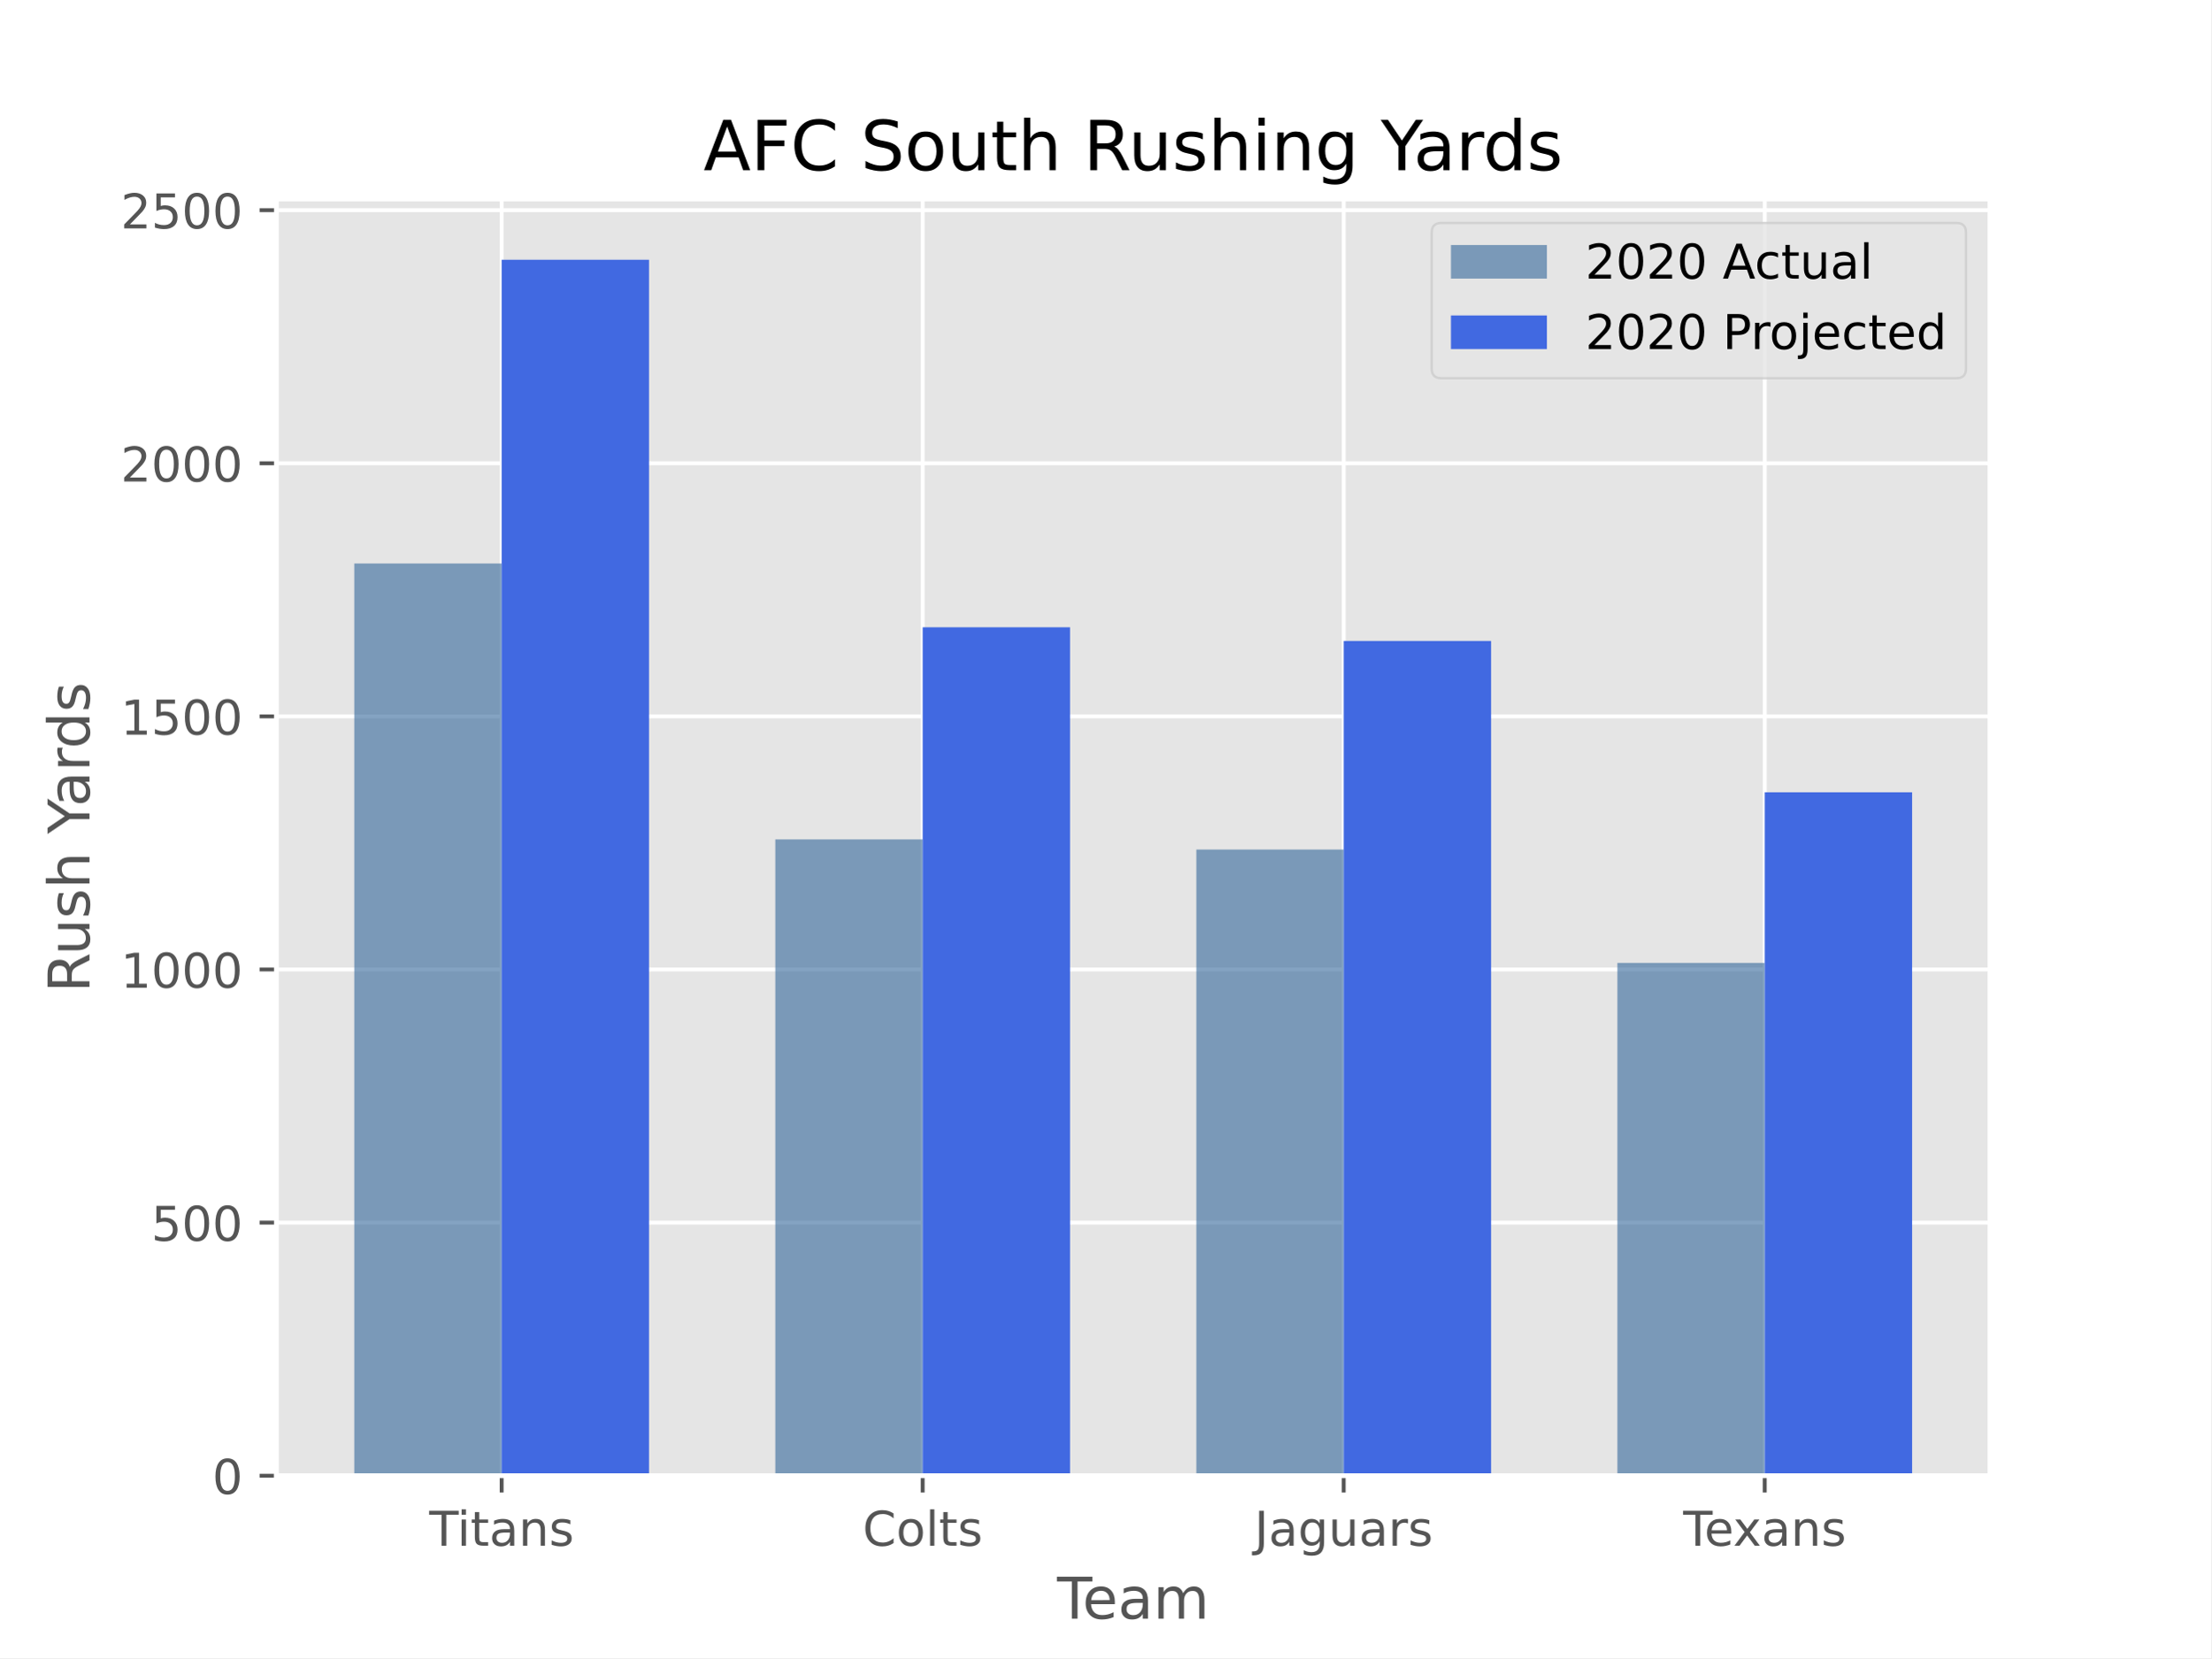
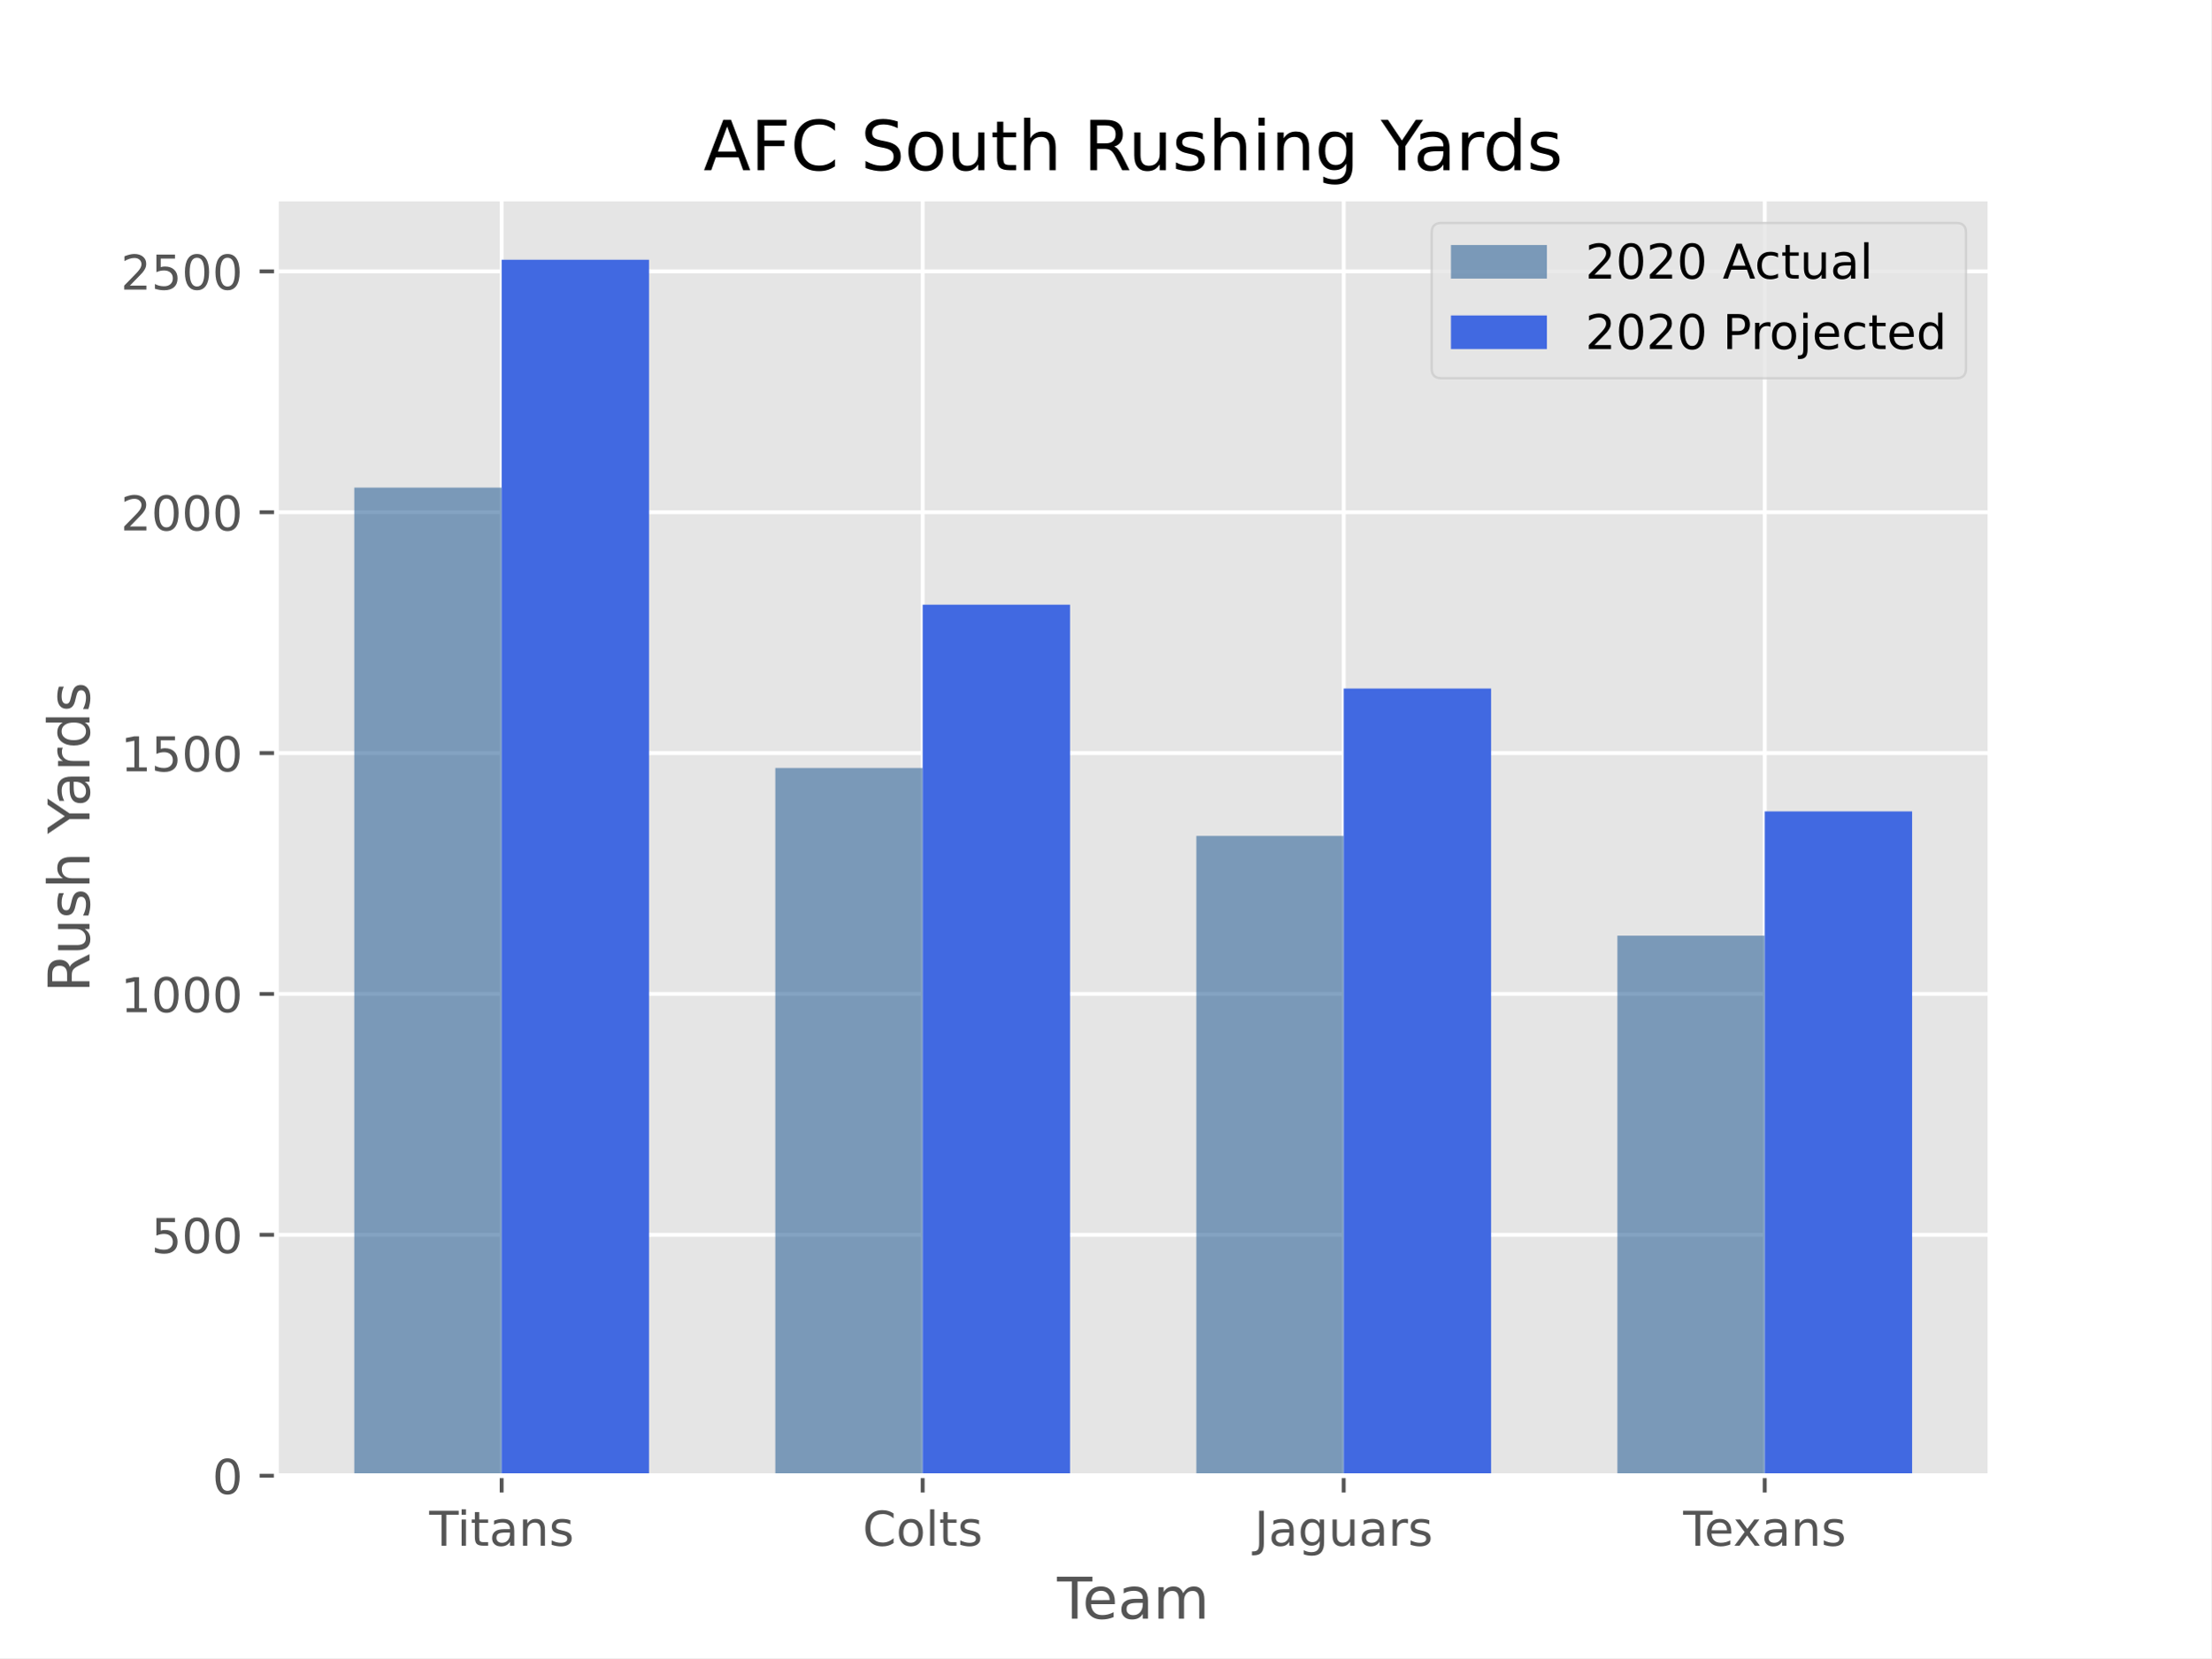
<svg xmlns="http://www.w3.org/2000/svg" xmlns:xlink="http://www.w3.org/1999/xlink" height="345.6pt" version="1.1" viewBox="0 0 460.8 345.6" width="460.8pt">
  <defs>
    <style type="text/css">*{stroke-linecap:butt;stroke-linejoin:round;}</style>
  </defs>
  <g id="figure_1">
    <g id="patch_1">
      <path d="M 0 345.6  L 460.8 345.6  L 460.8 0  L 0 0  z " style="fill:#ffffff;" />
    </g>
    <g id="axes_1">
      <g id="patch_2">
        <path d="M 57.6 307.584  L 414.72 307.584  L 414.72 41.472  L 57.6 41.472  z " style="fill:#e5e5e5;" />
      </g>
      <g id="matplotlib.axis_1">
        <g id="xtick_1">
          <g id="line2d_1">
-             <path clip-path="url(#p873cb72821)" d="M 104.543 307.584  L 104.543 41.472  " style="fill:none;stroke:#ffffff;stroke-linecap:square;stroke-width:0.8;" />
+             <path clip-path="url(#pff71430c06)" d="M 104.543 307.584  L 104.543 41.472  " style="fill:none;stroke:#ffffff;stroke-linecap:square;stroke-width:0.8;" />
          </g>
          <g id="line2d_2">
            <defs>
-               <path d="M 0 0  L 0 3.5  " id="m9c301b2203" style="stroke:#555555;stroke-width:0.8;" />
-             </defs>
-             <g>
-               <use style="fill:#555555;stroke:#555555;stroke-width:0.8;" x="104.543" xlink:href="#m9c301b2203" y="307.584" />
+               <path d="M 0 0  L 0 3.5  " id="mbc0b53e2dd" style="stroke:#555555;stroke-width:0.8;" />
+             </defs>
+             <g>
+               <use style="fill:#555555;stroke:#555555;stroke-width:0.8;" x="104.543" xlink:href="#mbc0b53e2dd" y="307.584" />
            </g>
          </g>
          <g id="text_1">
            <g style="fill:#555555;" transform="translate(89.45892 322.1824)scale(0.1 -0.1)">
              <defs>
                <path d="M -0.297 72.906  L 61.375 72.906  L 61.375 64.594  L 35.5 64.594  L 35.5 0  L 25.594 0  L 25.594 64.594  L -0.297 64.594  z " id="DejaVuSans-84" />
                <path d="M 9.422 54.688  L 18.406 54.688  L 18.406 0  L 9.422 0  z M 9.422 75.984  L 18.406 75.984  L 18.406 64.594  L 9.422 64.594  z " id="DejaVuSans-105" />
                <path d="M 18.312 70.219  L 18.312 54.688  L 36.812 54.688  L 36.812 47.703  L 18.312 47.703  L 18.312 18.016  Q 18.312 11.328 20.141 9.422  Q 21.969 7.516 27.594 7.516  L 36.812 7.516  L 36.812 0  L 27.594 0  Q 17.188 0 13.234 3.875  Q 9.281 7.766 9.281 18.016  L 9.281 47.703  L 2.688 47.703  L 2.688 54.688  L 9.281 54.688  L 9.281 70.219  z " id="DejaVuSans-116" />
                <path d="M 34.281 27.484  Q 23.391 27.484 19.188 25  Q 14.984 22.516 14.984 16.5  Q 14.984 11.719 18.141 8.906  Q 21.297 6.109 26.703 6.109  Q 34.188 6.109 38.703 11.406  Q 43.219 16.703 43.219 25.484  L 43.219 27.484  z M 52.203 31.203  L 52.203 0  L 43.219 0  L 43.219 8.297  Q 40.141 3.328 35.547 0.953  Q 30.953 -1.422 24.312 -1.422  Q 15.922 -1.422 10.953 3.297  Q 6 8.016 6 15.922  Q 6 25.141 12.172 29.828  Q 18.359 34.516 30.609 34.516  L 43.219 34.516  L 43.219 35.406  Q 43.219 41.609 39.141 45  Q 35.062 48.391 27.688 48.391  Q 23 48.391 18.547 47.266  Q 14.109 46.141 10.016 43.891  L 10.016 52.203  Q 14.938 54.109 19.578 55.047  Q 24.219 56 28.609 56  Q 40.484 56 46.344 49.844  Q 52.203 43.703 52.203 31.203  z " id="DejaVuSans-97" />
                <path d="M 54.891 33.016  L 54.891 0  L 45.906 0  L 45.906 32.719  Q 45.906 40.484 42.875 44.328  Q 39.844 48.188 33.797 48.188  Q 26.516 48.188 22.312 43.547  Q 18.109 38.922 18.109 30.906  L 18.109 0  L 9.078 0  L 9.078 54.688  L 18.109 54.688  L 18.109 46.188  Q 21.344 51.125 25.703 53.562  Q 30.078 56 35.797 56  Q 45.219 56 50.047 50.172  Q 54.891 44.344 54.891 33.016  z " id="DejaVuSans-110" />
                <path d="M 44.281 53.078  L 44.281 44.578  Q 40.484 46.531 36.375 47.5  Q 32.281 48.484 27.875 48.484  Q 21.188 48.484 17.844 46.438  Q 14.5 44.391 14.5 40.281  Q 14.5 37.156 16.891 35.375  Q 19.281 33.594 26.516 31.984  L 29.594 31.297  Q 39.156 29.25 43.188 25.516  Q 47.219 21.781 47.219 15.094  Q 47.219 7.469 41.188 3.016  Q 35.156 -1.422 24.609 -1.422  Q 20.219 -1.422 15.453 -0.562  Q 10.688 0.297 5.422 2  L 5.422 11.281  Q 10.406 8.688 15.234 7.391  Q 20.062 6.109 24.812 6.109  Q 31.156 6.109 34.562 8.281  Q 37.984 10.453 37.984 14.406  Q 37.984 18.062 35.516 20.016  Q 33.062 21.969 24.703 23.781  L 21.578 24.516  Q 13.234 26.266 9.516 29.906  Q 5.812 33.547 5.812 39.891  Q 5.812 47.609 11.281 51.797  Q 16.75 56 26.812 56  Q 31.781 56 36.172 55.266  Q 40.578 54.547 44.281 53.078  z " id="DejaVuSans-115" />
              </defs>
              <use xlink:href="#DejaVuSans-84" />
              <use x="57.959" xlink:href="#DejaVuSans-105" />
              <use x="85.742" xlink:href="#DejaVuSans-116" />
              <use x="124.951" xlink:href="#DejaVuSans-97" />
              <use x="186.23" xlink:href="#DejaVuSans-110" />
              <use x="249.609" xlink:href="#DejaVuSans-115" />
            </g>
          </g>
        </g>
        <g id="xtick_2">
          <g id="line2d_3">
-             <path clip-path="url(#p873cb72821)" d="M 192.288 307.584  L 192.288 41.472  " style="fill:none;stroke:#ffffff;stroke-linecap:square;stroke-width:0.8;" />
+             <path clip-path="url(#pff71430c06)" d="M 192.288 307.584  L 192.288 41.472  " style="fill:none;stroke:#ffffff;stroke-linecap:square;stroke-width:0.8;" />
          </g>
          <g id="line2d_4">
            <g>
-               <use style="fill:#555555;stroke:#555555;stroke-width:0.8;" x="192.288" xlink:href="#m9c301b2203" y="307.584" />
+               <use style="fill:#555555;stroke:#555555;stroke-width:0.8;" x="192.288" xlink:href="#mbc0b53e2dd" y="307.584" />
            </g>
          </g>
          <g id="text_2">
            <g style="fill:#555555;" transform="translate(179.7831 322.1824)scale(0.1 -0.1)">
              <defs>
                <path d="M 64.406 67.281  L 64.406 56.891  Q 59.422 61.531 53.781 63.812  Q 48.141 66.109 41.797 66.109  Q 29.297 66.109 22.656 58.469  Q 16.016 50.828 16.016 36.375  Q 16.016 21.969 22.656 14.328  Q 29.297 6.688 41.797 6.688  Q 48.141 6.688 53.781 8.984  Q 59.422 11.281 64.406 15.922  L 64.406 5.609  Q 59.234 2.094 53.438 0.328  Q 47.656 -1.422 41.219 -1.422  Q 24.656 -1.422 15.125 8.703  Q 5.609 18.844 5.609 36.375  Q 5.609 53.953 15.125 64.078  Q 24.656 74.219 41.219 74.219  Q 47.75 74.219 53.531 72.484  Q 59.328 70.75 64.406 67.281  z " id="DejaVuSans-67" />
                <path d="M 30.609 48.391  Q 23.391 48.391 19.188 42.75  Q 14.984 37.109 14.984 27.297  Q 14.984 17.484 19.156 11.844  Q 23.344 6.203 30.609 6.203  Q 37.797 6.203 41.984 11.859  Q 46.188 17.531 46.188 27.297  Q 46.188 37.016 41.984 42.703  Q 37.797 48.391 30.609 48.391  z M 30.609 56  Q 42.328 56 49.016 48.375  Q 55.719 40.766 55.719 27.297  Q 55.719 13.875 49.016 6.219  Q 42.328 -1.422 30.609 -1.422  Q 18.844 -1.422 12.172 6.219  Q 5.516 13.875 5.516 27.297  Q 5.516 40.766 12.172 48.375  Q 18.844 56 30.609 56  z " id="DejaVuSans-111" />
                <path d="M 9.422 75.984  L 18.406 75.984  L 18.406 0  L 9.422 0  z " id="DejaVuSans-108" />
              </defs>
              <use xlink:href="#DejaVuSans-67" />
              <use x="69.824" xlink:href="#DejaVuSans-111" />
              <use x="131.006" xlink:href="#DejaVuSans-108" />
              <use x="158.789" xlink:href="#DejaVuSans-116" />
              <use x="197.998" xlink:href="#DejaVuSans-115" />
            </g>
          </g>
        </g>
        <g id="xtick_3">
          <g id="line2d_5">
-             <path clip-path="url(#p873cb72821)" d="M 280.032 307.584  L 280.032 41.472  " style="fill:none;stroke:#ffffff;stroke-linecap:square;stroke-width:0.8;" />
+             <path clip-path="url(#pff71430c06)" d="M 280.032 307.584  L 280.032 41.472  " style="fill:none;stroke:#ffffff;stroke-linecap:square;stroke-width:0.8;" />
          </g>
          <g id="line2d_6">
            <g>
-               <use style="fill:#555555;stroke:#555555;stroke-width:0.8;" x="280.032" xlink:href="#m9c301b2203" y="307.584" />
+               <use style="fill:#555555;stroke:#555555;stroke-width:0.8;" x="280.032" xlink:href="#mbc0b53e2dd" y="307.584" />
            </g>
          </g>
          <g id="text_3">
            <g style="fill:#555555;" transform="translate(261.426 322.1824)scale(0.1 -0.1)">
              <defs>
                <path d="M 9.812 72.906  L 19.672 72.906  L 19.672 5.078  Q 19.672 -8.109 14.672 -14.062  Q 9.672 -20.016 -1.422 -20.016  L -5.172 -20.016  L -5.172 -11.719  L -2.094 -11.719  Q 4.438 -11.719 7.125 -8.047  Q 9.812 -4.391 9.812 5.078  z " id="DejaVuSans-74" />
                <path d="M 45.406 27.984  Q 45.406 37.75 41.375 43.109  Q 37.359 48.484 30.078 48.484  Q 22.859 48.484 18.828 43.109  Q 14.797 37.75 14.797 27.984  Q 14.797 18.266 18.828 12.891  Q 22.859 7.516 30.078 7.516  Q 37.359 7.516 41.375 12.891  Q 45.406 18.266 45.406 27.984  z M 54.391 6.781  Q 54.391 -7.172 48.188 -13.984  Q 42 -20.797 29.203 -20.797  Q 24.469 -20.797 20.266 -20.094  Q 16.062 -19.391 12.109 -17.922  L 12.109 -9.188  Q 16.062 -11.328 19.922 -12.344  Q 23.781 -13.375 27.781 -13.375  Q 36.625 -13.375 41.016 -8.766  Q 45.406 -4.156 45.406 5.172  L 45.406 9.625  Q 42.625 4.781 38.281 2.391  Q 33.938 0 27.875 0  Q 17.828 0 11.672 7.656  Q 5.516 15.328 5.516 27.984  Q 5.516 40.672 11.672 48.328  Q 17.828 56 27.875 56  Q 33.938 56 38.281 53.609  Q 42.625 51.219 45.406 46.391  L 45.406 54.688  L 54.391 54.688  z " id="DejaVuSans-103" />
                <path d="M 8.5 21.578  L 8.5 54.688  L 17.484 54.688  L 17.484 21.922  Q 17.484 14.156 20.5 10.266  Q 23.531 6.391 29.594 6.391  Q 36.859 6.391 41.078 11.031  Q 45.312 15.672 45.312 23.688  L 45.312 54.688  L 54.297 54.688  L 54.297 0  L 45.312 0  L 45.312 8.406  Q 42.047 3.422 37.719 1  Q 33.406 -1.422 27.688 -1.422  Q 18.266 -1.422 13.375 4.438  Q 8.5 10.297 8.5 21.578  z M 31.109 56  z " id="DejaVuSans-117" />
                <path d="M 41.109 46.297  Q 39.594 47.172 37.812 47.578  Q 36.031 48 33.891 48  Q 26.266 48 22.188 43.047  Q 18.109 38.094 18.109 28.812  L 18.109 0  L 9.078 0  L 9.078 54.688  L 18.109 54.688  L 18.109 46.188  Q 20.953 51.172 25.484 53.578  Q 30.031 56 36.531 56  Q 37.453 56 38.578 55.875  Q 39.703 55.766 41.062 55.516  z " id="DejaVuSans-114" />
              </defs>
              <use xlink:href="#DejaVuSans-74" />
              <use x="29.492" xlink:href="#DejaVuSans-97" />
              <use x="90.771" xlink:href="#DejaVuSans-103" />
              <use x="154.248" xlink:href="#DejaVuSans-117" />
              <use x="217.627" xlink:href="#DejaVuSans-97" />
              <use x="278.906" xlink:href="#DejaVuSans-114" />
              <use x="320.02" xlink:href="#DejaVuSans-115" />
            </g>
          </g>
        </g>
        <g id="xtick_4">
          <g id="line2d_7">
-             <path clip-path="url(#p873cb72821)" d="M 367.777 307.584  L 367.777 41.472  " style="fill:none;stroke:#ffffff;stroke-linecap:square;stroke-width:0.8;" />
+             <path clip-path="url(#pff71430c06)" d="M 367.777 307.584  L 367.777 41.472  " style="fill:none;stroke:#ffffff;stroke-linecap:square;stroke-width:0.8;" />
          </g>
          <g id="line2d_8">
            <g>
-               <use style="fill:#555555;stroke:#555555;stroke-width:0.8;" x="367.777" xlink:href="#m9c301b2203" y="307.584" />
+               <use style="fill:#555555;stroke:#555555;stroke-width:0.8;" x="367.777" xlink:href="#mbc0b53e2dd" y="307.584" />
            </g>
          </g>
          <g id="text_4">
            <g style="fill:#555555;" transform="translate(350.7869 322.1824)scale(0.1 -0.1)">
              <defs>
                <path d="M 56.203 29.594  L 56.203 25.203  L 14.891 25.203  Q 15.484 15.922 20.484 11.062  Q 25.484 6.203 34.422 6.203  Q 39.594 6.203 44.453 7.469  Q 49.312 8.734 54.109 11.281  L 54.109 2.781  Q 49.266 0.734 44.188 -0.344  Q 39.109 -1.422 33.891 -1.422  Q 20.797 -1.422 13.156 6.188  Q 5.516 13.812 5.516 26.812  Q 5.516 40.234 12.766 48.109  Q 20.016 56 32.328 56  Q 43.359 56 49.781 48.891  Q 56.203 41.797 56.203 29.594  z M 47.219 32.234  Q 47.125 39.594 43.094 43.984  Q 39.062 48.391 32.422 48.391  Q 24.906 48.391 20.391 44.141  Q 15.875 39.891 15.188 32.172  z " id="DejaVuSans-101" />
                <path d="M 54.891 54.688  L 35.109 28.078  L 55.906 0  L 45.312 0  L 29.391 21.484  L 13.484 0  L 2.875 0  L 24.125 28.609  L 4.688 54.688  L 15.281 54.688  L 29.781 35.203  L 44.281 54.688  z " id="DejaVuSans-120" />
              </defs>
              <use xlink:href="#DejaVuSans-84" />
              <use x="44.084" xlink:href="#DejaVuSans-101" />
              <use x="103.857" xlink:href="#DejaVuSans-120" />
              <use x="163.037" xlink:href="#DejaVuSans-97" />
              <use x="224.316" xlink:href="#DejaVuSans-110" />
              <use x="287.695" xlink:href="#DejaVuSans-115" />
            </g>
          </g>
        </g>
        <g id="text_5">
          <g style="fill:#555555;" transform="translate(220.3022 337.3802)scale(0.12 -0.12)">
            <defs>
              <path d="M 52 44.188  Q 55.375 50.25 60.062 53.125  Q 64.75 56 71.094 56  Q 79.641 56 84.281 50.016  Q 88.922 44.047 88.922 33.016  L 88.922 0  L 79.891 0  L 79.891 32.719  Q 79.891 40.578 77.094 44.375  Q 74.312 48.188 68.609 48.188  Q 61.625 48.188 57.562 43.547  Q 53.516 38.922 53.516 30.906  L 53.516 0  L 44.484 0  L 44.484 32.719  Q 44.484 40.625 41.703 44.406  Q 38.922 48.188 33.109 48.188  Q 26.219 48.188 22.156 43.531  Q 18.109 38.875 18.109 30.906  L 18.109 0  L 9.078 0  L 9.078 54.688  L 18.109 54.688  L 18.109 46.188  Q 21.188 51.219 25.484 53.609  Q 29.781 56 35.688 56  Q 41.656 56 45.828 52.969  Q 50 49.953 52 44.188  z " id="DejaVuSans-109" />
            </defs>
            <use xlink:href="#DejaVuSans-84" />
            <use x="44.084" xlink:href="#DejaVuSans-101" />
            <use x="105.607" xlink:href="#DejaVuSans-97" />
            <use x="166.887" xlink:href="#DejaVuSans-109" />
          </g>
        </g>
      </g>
      <g id="matplotlib.axis_2">
        <g id="ytick_1">
          <g id="line2d_9">
-             <path clip-path="url(#p873cb72821)" d="M 57.6 307.584  L 414.72 307.584  " style="fill:none;stroke:#ffffff;stroke-linecap:square;stroke-width:0.8;" />
+             <path clip-path="url(#pff71430c06)" d="M 57.6 307.584  L 414.72 307.584  " style="fill:none;stroke:#ffffff;stroke-linecap:square;stroke-width:0.8;" />
          </g>
          <g id="line2d_10">
            <defs>
-               <path d="M 0 0  L -3.5 0  " id="m75a92edfa9" style="stroke:#555555;stroke-width:0.8;" />
-             </defs>
-             <g>
-               <use style="fill:#555555;stroke:#555555;stroke-width:0.8;" x="57.6" xlink:href="#m75a92edfa9" y="307.584" />
+               <path d="M 0 0  L -3.5 0  " id="me665bcb9fc" style="stroke:#555555;stroke-width:0.8;" />
+             </defs>
+             <g>
+               <use style="fill:#555555;stroke:#555555;stroke-width:0.8;" x="57.6" xlink:href="#me665bcb9fc" y="307.584" />
            </g>
          </g>
          <g id="text_6">
            <g style="fill:#555555;" transform="translate(44.2375 311.3832)scale(0.1 -0.1)">
              <defs>
                <path d="M 31.781 66.406  Q 24.172 66.406 20.328 58.906  Q 16.5 51.422 16.5 36.375  Q 16.5 21.391 20.328 13.891  Q 24.172 6.391 31.781 6.391  Q 39.453 6.391 43.281 13.891  Q 47.125 21.391 47.125 36.375  Q 47.125 51.422 43.281 58.906  Q 39.453 66.406 31.781 66.406  z M 31.781 74.219  Q 44.047 74.219 50.516 64.516  Q 56.984 54.828 56.984 36.375  Q 56.984 17.969 50.516 8.266  Q 44.047 -1.422 31.781 -1.422  Q 19.531 -1.422 13.062 8.266  Q 6.594 17.969 6.594 36.375  Q 6.594 54.828 13.062 64.516  Q 19.531 74.219 31.781 74.219  z " id="DejaVuSans-48" />
              </defs>
              <use xlink:href="#DejaVuSans-48" />
            </g>
          </g>
        </g>
        <g id="ytick_2">
          <g id="line2d_11">
-             <path clip-path="url(#p873cb72821)" d="M 57.6 254.828  L 414.72 254.828  " style="fill:none;stroke:#ffffff;stroke-linecap:square;stroke-width:0.8;" />
+             <path clip-path="url(#pff71430c06)" d="M 57.6 257.378  L 414.72 257.378  " style="fill:none;stroke:#ffffff;stroke-linecap:square;stroke-width:0.8;" />
          </g>
          <g id="line2d_12">
            <g>
-               <use style="fill:#555555;stroke:#555555;stroke-width:0.8;" x="57.6" xlink:href="#m75a92edfa9" y="254.828" />
+               <use style="fill:#555555;stroke:#555555;stroke-width:0.8;" x="57.6" xlink:href="#me665bcb9fc" y="257.378" />
            </g>
          </g>
          <g id="text_7">
-             <g style="fill:#555555;" transform="translate(31.5125 258.6272)scale(0.1 -0.1)">
+             <g style="fill:#555555;" transform="translate(31.5125 261.1772)scale(0.1 -0.1)">
              <defs>
                <path d="M 10.797 72.906  L 49.516 72.906  L 49.516 64.594  L 19.828 64.594  L 19.828 46.734  Q 21.969 47.469 24.109 47.828  Q 26.266 48.188 28.422 48.188  Q 40.625 48.188 47.75 41.5  Q 54.891 34.812 54.891 23.391  Q 54.891 11.625 47.562 5.094  Q 40.234 -1.422 26.906 -1.422  Q 22.312 -1.422 17.547 -0.641  Q 12.797 0.141 7.719 1.703  L 7.719 11.625  Q 12.109 9.234 16.797 8.062  Q 21.484 6.891 26.703 6.891  Q 35.156 6.891 40.078 11.328  Q 45.016 15.766 45.016 23.391  Q 45.016 31 40.078 35.438  Q 35.156 39.891 26.703 39.891  Q 22.75 39.891 18.812 39.016  Q 14.891 38.141 10.797 36.281  z " id="DejaVuSans-53" />
              </defs>
              <use xlink:href="#DejaVuSans-53" />
              <use x="63.623" xlink:href="#DejaVuSans-48" />
              <use x="127.246" xlink:href="#DejaVuSans-48" />
            </g>
          </g>
        </g>
        <g id="ytick_3">
          <g id="line2d_13">
-             <path clip-path="url(#p873cb72821)" d="M 57.6 202.072  L 414.72 202.072  " style="fill:none;stroke:#ffffff;stroke-linecap:square;stroke-width:0.8;" />
+             <path clip-path="url(#pff71430c06)" d="M 57.6 207.172  L 414.72 207.172  " style="fill:none;stroke:#ffffff;stroke-linecap:square;stroke-width:0.8;" />
          </g>
          <g id="line2d_14">
            <g>
-               <use style="fill:#555555;stroke:#555555;stroke-width:0.8;" x="57.6" xlink:href="#m75a92edfa9" y="202.072" />
+               <use style="fill:#555555;stroke:#555555;stroke-width:0.8;" x="57.6" xlink:href="#me665bcb9fc" y="207.172" />
            </g>
          </g>
          <g id="text_8">
-             <g style="fill:#555555;" transform="translate(25.15 205.8711)scale(0.1 -0.1)">
+             <g style="fill:#555555;" transform="translate(25.15 210.9712)scale(0.1 -0.1)">
              <defs>
                <path d="M 12.406 8.297  L 28.516 8.297  L 28.516 63.922  L 10.984 60.406  L 10.984 69.391  L 28.422 72.906  L 38.281 72.906  L 38.281 8.297  L 54.391 8.297  L 54.391 0  L 12.406 0  z " id="DejaVuSans-49" />
              </defs>
              <use xlink:href="#DejaVuSans-49" />
              <use x="63.623" xlink:href="#DejaVuSans-48" />
              <use x="127.246" xlink:href="#DejaVuSans-48" />
              <use x="190.869" xlink:href="#DejaVuSans-48" />
            </g>
          </g>
        </g>
        <g id="ytick_4">
          <g id="line2d_15">
-             <path clip-path="url(#p873cb72821)" d="M 57.6 149.316  L 414.72 149.316  " style="fill:none;stroke:#ffffff;stroke-linecap:square;stroke-width:0.8;" />
+             <path clip-path="url(#pff71430c06)" d="M 57.6 156.966  L 414.72 156.966  " style="fill:none;stroke:#ffffff;stroke-linecap:square;stroke-width:0.8;" />
          </g>
          <g id="line2d_16">
            <g>
-               <use style="fill:#555555;stroke:#555555;stroke-width:0.8;" x="57.6" xlink:href="#m75a92edfa9" y="149.316" />
+               <use style="fill:#555555;stroke:#555555;stroke-width:0.8;" x="57.6" xlink:href="#me665bcb9fc" y="156.966" />
            </g>
          </g>
          <g id="text_9">
-             <g style="fill:#555555;" transform="translate(25.15 153.1151)scale(0.1 -0.1)">
+             <g style="fill:#555555;" transform="translate(25.15 160.7652)scale(0.1 -0.1)">
              <use xlink:href="#DejaVuSans-49" />
              <use x="63.623" xlink:href="#DejaVuSans-53" />
              <use x="127.246" xlink:href="#DejaVuSans-48" />
              <use x="190.869" xlink:href="#DejaVuSans-48" />
            </g>
          </g>
        </g>
        <g id="ytick_5">
          <g id="line2d_17">
-             <path clip-path="url(#p873cb72821)" d="M 57.6 96.56  L 414.72 96.56  " style="fill:none;stroke:#ffffff;stroke-linecap:square;stroke-width:0.8;" />
+             <path clip-path="url(#pff71430c06)" d="M 57.6 106.76  L 414.72 106.76  " style="fill:none;stroke:#ffffff;stroke-linecap:square;stroke-width:0.8;" />
          </g>
          <g id="line2d_18">
            <g>
-               <use style="fill:#555555;stroke:#555555;stroke-width:0.8;" x="57.6" xlink:href="#m75a92edfa9" y="96.56" />
+               <use style="fill:#555555;stroke:#555555;stroke-width:0.8;" x="57.6" xlink:href="#me665bcb9fc" y="106.76" />
            </g>
          </g>
          <g id="text_10">
-             <g style="fill:#555555;" transform="translate(25.15 100.3591)scale(0.1 -0.1)">
+             <g style="fill:#555555;" transform="translate(25.15 110.5591)scale(0.1 -0.1)">
              <defs>
                <path d="M 19.188 8.297  L 53.609 8.297  L 53.609 0  L 7.328 0  L 7.328 8.297  Q 12.938 14.109 22.625 23.891  Q 32.328 33.688 34.812 36.531  Q 39.547 41.844 41.422 45.531  Q 43.312 49.219 43.312 52.781  Q 43.312 58.594 39.234 62.25  Q 35.156 65.922 28.609 65.922  Q 23.969 65.922 18.812 64.312  Q 13.672 62.703 7.812 59.422  L 7.812 69.391  Q 13.766 71.781 18.938 73  Q 24.125 74.219 28.422 74.219  Q 39.75 74.219 46.484 68.547  Q 53.219 62.891 53.219 53.422  Q 53.219 48.922 51.531 44.891  Q 49.859 40.875 45.406 35.406  Q 44.188 33.984 37.641 27.219  Q 31.109 20.453 19.188 8.297  z " id="DejaVuSans-50" />
              </defs>
              <use xlink:href="#DejaVuSans-50" />
              <use x="63.623" xlink:href="#DejaVuSans-48" />
              <use x="127.246" xlink:href="#DejaVuSans-48" />
              <use x="190.869" xlink:href="#DejaVuSans-48" />
            </g>
          </g>
        </g>
        <g id="ytick_6">
          <g id="line2d_19">
-             <path clip-path="url(#p873cb72821)" d="M 57.6 43.804  L 414.72 43.804  " style="fill:none;stroke:#ffffff;stroke-linecap:square;stroke-width:0.8;" />
+             <path clip-path="url(#pff71430c06)" d="M 57.6 56.554  L 414.72 56.554  " style="fill:none;stroke:#ffffff;stroke-linecap:square;stroke-width:0.8;" />
          </g>
          <g id="line2d_20">
            <g>
-               <use style="fill:#555555;stroke:#555555;stroke-width:0.8;" x="57.6" xlink:href="#m75a92edfa9" y="43.804" />
+               <use style="fill:#555555;stroke:#555555;stroke-width:0.8;" x="57.6" xlink:href="#me665bcb9fc" y="56.554" />
            </g>
          </g>
          <g id="text_11">
-             <g style="fill:#555555;" transform="translate(25.15 47.60304)scale(0.1 -0.1)">
+             <g style="fill:#555555;" transform="translate(25.15 60.35311)scale(0.1 -0.1)">
              <use xlink:href="#DejaVuSans-50" />
              <use x="63.623" xlink:href="#DejaVuSans-53" />
              <use x="127.246" xlink:href="#DejaVuSans-48" />
              <use x="190.869" xlink:href="#DejaVuSans-48" />
            </g>
          </g>
        </g>
        <g id="text_12">
          <g style="fill:#555555;" transform="translate(18.65438 206.8774)rotate(-90)scale(0.12 -0.12)">
            <defs>
              <path d="M 44.391 34.188  Q 47.562 33.109 50.562 29.594  Q 53.562 26.078 56.594 19.922  L 66.609 0  L 56 0  L 46.688 18.703  Q 43.062 26.031 39.672 28.422  Q 36.281 30.812 30.422 30.812  L 19.672 30.812  L 19.672 0  L 9.812 0  L 9.812 72.906  L 32.078 72.906  Q 44.578 72.906 50.734 67.672  Q 56.891 62.453 56.891 51.906  Q 56.891 45.016 53.688 40.469  Q 50.484 35.938 44.391 34.188  z M 19.672 64.797  L 19.672 38.922  L 32.078 38.922  Q 39.203 38.922 42.844 42.219  Q 46.484 45.516 46.484 51.906  Q 46.484 58.297 42.844 61.547  Q 39.203 64.797 32.078 64.797  z " id="DejaVuSans-82" />
              <path d="M 54.891 33.016  L 54.891 0  L 45.906 0  L 45.906 32.719  Q 45.906 40.484 42.875 44.328  Q 39.844 48.188 33.797 48.188  Q 26.516 48.188 22.312 43.547  Q 18.109 38.922 18.109 30.906  L 18.109 0  L 9.078 0  L 9.078 75.984  L 18.109 75.984  L 18.109 46.188  Q 21.344 51.125 25.703 53.562  Q 30.078 56 35.797 56  Q 45.219 56 50.047 50.172  Q 54.891 44.344 54.891 33.016  z " id="DejaVuSans-104" />
              <path id="DejaVuSans-32" />
              <path d="M -0.203 72.906  L 10.406 72.906  L 30.609 42.922  L 50.688 72.906  L 61.281 72.906  L 35.5 34.719  L 35.5 0  L 25.594 0  L 25.594 34.719  z " id="DejaVuSans-89" />
              <path d="M 45.406 46.391  L 45.406 75.984  L 54.391 75.984  L 54.391 0  L 45.406 0  L 45.406 8.203  Q 42.578 3.328 38.25 0.953  Q 33.938 -1.422 27.875 -1.422  Q 17.969 -1.422 11.734 6.484  Q 5.516 14.406 5.516 27.297  Q 5.516 40.188 11.734 48.094  Q 17.969 56 27.875 56  Q 33.938 56 38.25 53.625  Q 42.578 51.266 45.406 46.391  z M 14.797 27.297  Q 14.797 17.391 18.875 11.75  Q 22.953 6.109 30.078 6.109  Q 37.203 6.109 41.297 11.75  Q 45.406 17.391 45.406 27.297  Q 45.406 37.203 41.297 42.844  Q 37.203 48.484 30.078 48.484  Q 22.953 48.484 18.875 42.844  Q 14.797 37.203 14.797 27.297  z " id="DejaVuSans-100" />
            </defs>
            <use xlink:href="#DejaVuSans-82" />
            <use x="64.982" xlink:href="#DejaVuSans-117" />
            <use x="128.361" xlink:href="#DejaVuSans-115" />
            <use x="180.461" xlink:href="#DejaVuSans-104" />
            <use x="243.84" xlink:href="#DejaVuSans-32" />
            <use x="275.627" xlink:href="#DejaVuSans-89" />
            <use x="322.961" xlink:href="#DejaVuSans-97" />
            <use x="384.24" xlink:href="#DejaVuSans-114" />
            <use x="423.604" xlink:href="#DejaVuSans-100" />
            <use x="487.08" xlink:href="#DejaVuSans-115" />
          </g>
        </g>
      </g>
      <g id="patch_3">
-         <path clip-path="url(#p873cb72821)" d="M 73.833 307.584  L 104.543 307.584  L 104.543 117.451  L 73.833 117.451  z " style="fill:#336699;fill-opacity:0.6;" />
+         <path clip-path="url(#pff71430c06)" d="M 73.833 307.584  L 104.543 307.584  L 104.543 101.639  L 73.833 101.639  z " style="fill:#336699;fill-opacity:0.6;" />
      </g>
      <g id="patch_4">
-         <path clip-path="url(#p873cb72821)" d="M 161.577 307.584  L 192.288 307.584  L 192.288 174.955  L 161.577 174.955  z " style="fill:#336699;fill-opacity:0.6;" />
+         <path clip-path="url(#pff71430c06)" d="M 161.577 307.584  L 192.288 307.584  L 192.288 160.079  L 161.577 160.079  z " style="fill:#336699;fill-opacity:0.6;" />
      </g>
      <g id="patch_5">
-         <path clip-path="url(#p873cb72821)" d="M 249.322 307.584  L 280.032 307.584  L 280.032 177.066  L 249.322 177.066  z " style="fill:#336699;fill-opacity:0.6;" />
+         <path clip-path="url(#pff71430c06)" d="M 249.322 307.584  L 280.032 307.584  L 280.032 174.237  L 249.322 174.237  z " style="fill:#336699;fill-opacity:0.6;" />
      </g>
      <g id="patch_6">
-         <path clip-path="url(#p873cb72821)" d="M 337.066 307.584  L 367.777 307.584  L 367.777 200.7  L 337.066 200.7  z " style="fill:#336699;fill-opacity:0.6;" />
+         <path clip-path="url(#pff71430c06)" d="M 337.066 307.584  L 367.777 307.584  L 367.777 195.022  L 337.066 195.022  z " style="fill:#336699;fill-opacity:0.6;" />
      </g>
      <g id="patch_7">
-         <path clip-path="url(#p873cb72821)" d="M 104.543 307.584  L 135.254 307.584  L 135.254 54.144  L 104.543 54.144  z " style="fill:#4169e1;" />
+         <path clip-path="url(#pff71430c06)" d="M 104.543 307.584  L 135.254 307.584  L 135.254 54.144  L 104.543 54.144  z " style="fill:#4169e1;" />
      </g>
      <g id="patch_8">
-         <path clip-path="url(#p873cb72821)" d="M 192.288 307.584  L 222.998 307.584  L 222.998 130.746  L 192.288 130.746  z " style="fill:#4169e1;" />
+         <path clip-path="url(#pff71430c06)" d="M 192.288 307.584  L 222.998 307.584  L 222.998 126.039  L 192.288 126.039  z " style="fill:#4169e1;" />
      </g>
      <g id="patch_9">
-         <path clip-path="url(#p873cb72821)" d="M 280.032 307.584  L 310.743 307.584  L 310.743 133.595  L 280.032 133.595  z " style="fill:#4169e1;" />
+         <path clip-path="url(#pff71430c06)" d="M 280.032 307.584  L 310.743 307.584  L 310.743 143.511  L 280.032 143.511  z " style="fill:#4169e1;" />
      </g>
      <g id="patch_10">
-         <path clip-path="url(#p873cb72821)" d="M 367.777 307.584  L 398.487 307.584  L 398.487 165.143  L 367.777 165.143  z " style="fill:#4169e1;" />
+         <path clip-path="url(#pff71430c06)" d="M 367.777 307.584  L 398.487 307.584  L 398.487 169.116  L 367.777 169.116  z " style="fill:#4169e1;" />
      </g>
      <g id="patch_11">
        <path d="M 57.6 307.584  L 57.6 41.472  " style="fill:none;stroke:#ffffff;stroke-linecap:square;stroke-linejoin:miter;" />
      </g>
      <g id="patch_12">
        <path d="M 414.72 307.584  L 414.72 41.472  " style="fill:none;stroke:#ffffff;stroke-linecap:square;stroke-linejoin:miter;" />
      </g>
      <g id="patch_13">
        <path d="M 57.6 307.584  L 414.72 307.584  " style="fill:none;stroke:#ffffff;stroke-linecap:square;stroke-linejoin:miter;" />
      </g>
      <g id="patch_14">
        <path d="M 57.6 41.472  L 414.72 41.472  " style="fill:none;stroke:#ffffff;stroke-linecap:square;stroke-linejoin:miter;" />
      </g>
      <g id="text_13">
        <g transform="translate(146.6111 35.472)scale(0.144 -0.144)">
          <defs>
            <path d="M 34.188 63.188  L 20.797 26.906  L 47.609 26.906  z M 28.609 72.906  L 39.797 72.906  L 67.578 0  L 57.328 0  L 50.688 18.703  L 17.828 18.703  L 11.188 0  L 0.781 0  z " id="DejaVuSans-65" />
            <path d="M 9.812 72.906  L 51.703 72.906  L 51.703 64.594  L 19.672 64.594  L 19.672 43.109  L 48.578 43.109  L 48.578 34.812  L 19.672 34.812  L 19.672 0  L 9.812 0  z " id="DejaVuSans-70" />
            <path d="M 53.516 70.516  L 53.516 60.891  Q 47.906 63.578 42.922 64.891  Q 37.938 66.219 33.297 66.219  Q 25.25 66.219 20.875 63.094  Q 16.5 59.969 16.5 54.203  Q 16.5 49.359 19.406 46.891  Q 22.312 44.438 30.422 42.922  L 36.375 41.703  Q 47.406 39.594 52.656 34.297  Q 57.906 29 57.906 20.125  Q 57.906 9.516 50.797 4.047  Q 43.703 -1.422 29.984 -1.422  Q 24.812 -1.422 18.969 -0.25  Q 13.141 0.922 6.891 3.219  L 6.891 13.375  Q 12.891 10.016 18.656 8.297  Q 24.422 6.594 29.984 6.594  Q 38.422 6.594 43.016 9.906  Q 47.609 13.234 47.609 19.391  Q 47.609 24.75 44.312 27.781  Q 41.016 30.812 33.5 32.328  L 27.484 33.5  Q 16.453 35.688 11.516 40.375  Q 6.594 45.062 6.594 53.422  Q 6.594 63.094 13.406 68.656  Q 20.219 74.219 32.172 74.219  Q 37.312 74.219 42.625 73.281  Q 47.953 72.359 53.516 70.516  z " id="DejaVuSans-83" />
          </defs>
          <use xlink:href="#DejaVuSans-65" />
          <use x="68.408" xlink:href="#DejaVuSans-70" />
          <use x="125.928" xlink:href="#DejaVuSans-67" />
          <use x="195.752" xlink:href="#DejaVuSans-32" />
          <use x="227.539" xlink:href="#DejaVuSans-83" />
          <use x="291.016" xlink:href="#DejaVuSans-111" />
          <use x="352.197" xlink:href="#DejaVuSans-117" />
          <use x="415.576" xlink:href="#DejaVuSans-116" />
          <use x="454.785" xlink:href="#DejaVuSans-104" />
          <use x="518.164" xlink:href="#DejaVuSans-32" />
          <use x="549.951" xlink:href="#DejaVuSans-82" />
          <use x="614.934" xlink:href="#DejaVuSans-117" />
          <use x="678.312" xlink:href="#DejaVuSans-115" />
          <use x="730.412" xlink:href="#DejaVuSans-104" />
          <use x="793.791" xlink:href="#DejaVuSans-105" />
          <use x="821.574" xlink:href="#DejaVuSans-110" />
          <use x="884.953" xlink:href="#DejaVuSans-103" />
          <use x="948.43" xlink:href="#DejaVuSans-32" />
          <use x="980.217" xlink:href="#DejaVuSans-89" />
          <use x="1027.551" xlink:href="#DejaVuSans-97" />
          <use x="1088.83" xlink:href="#DejaVuSans-114" />
          <use x="1128.193" xlink:href="#DejaVuSans-100" />
          <use x="1191.67" xlink:href="#DejaVuSans-115" />
        </g>
      </g>
      <g id="legend_1">
        <g id="patch_15">
          <path d="M 300.381 78.828  L 407.72 78.828  Q 409.72 78.828 409.72 76.828  L 409.72 48.472  Q 409.72 46.472 407.72 46.472  L 300.381 46.472  Q 298.381 46.472 298.381 48.472  L 298.381 76.828  Q 298.381 78.828 300.381 78.828  z " style="fill:#e5e5e5;opacity:0.8;stroke:#cccccc;stroke-linejoin:miter;stroke-width:0.5;" />
        </g>
        <g id="patch_16">
          <path d="M 302.381 58.07  L 322.381 58.07  L 322.381 51.07  L 302.381 51.07  z " style="fill:#336699;fill-opacity:0.6;" />
        </g>
        <g id="text_14">
          <g transform="translate(330.3809 58.07044)scale(0.1 -0.1)">
            <defs>
              <path d="M 48.781 52.594  L 48.781 44.188  Q 44.969 46.297 41.141 47.344  Q 37.312 48.391 33.406 48.391  Q 24.656 48.391 19.812 42.844  Q 14.984 37.312 14.984 27.297  Q 14.984 17.281 19.812 11.734  Q 24.656 6.203 33.406 6.203  Q 37.312 6.203 41.141 7.25  Q 44.969 8.297 48.781 10.406  L 48.781 2.094  Q 45.016 0.344 40.984 -0.531  Q 36.969 -1.422 32.422 -1.422  Q 20.062 -1.422 12.781 6.344  Q 5.516 14.109 5.516 27.297  Q 5.516 40.672 12.859 48.328  Q 20.219 56 33.016 56  Q 37.156 56 41.109 55.141  Q 45.062 54.297 48.781 52.594  z " id="DejaVuSans-99" />
            </defs>
            <use xlink:href="#DejaVuSans-50" />
            <use x="63.623" xlink:href="#DejaVuSans-48" />
            <use x="127.246" xlink:href="#DejaVuSans-50" />
            <use x="190.869" xlink:href="#DejaVuSans-48" />
            <use x="254.492" xlink:href="#DejaVuSans-32" />
            <use x="286.279" xlink:href="#DejaVuSans-65" />
            <use x="352.938" xlink:href="#DejaVuSans-99" />
            <use x="407.918" xlink:href="#DejaVuSans-116" />
            <use x="447.127" xlink:href="#DejaVuSans-117" />
            <use x="510.506" xlink:href="#DejaVuSans-97" />
            <use x="571.785" xlink:href="#DejaVuSans-108" />
          </g>
        </g>
        <g id="patch_17">
          <path d="M 302.381 72.749  L 322.381 72.749  L 322.381 65.749  L 302.381 65.749  z " style="fill:#4169e1;" />
        </g>
        <g id="text_15">
          <g transform="translate(330.3809 72.74856)scale(0.1 -0.1)">
            <defs>
              <path d="M 19.672 64.797  L 19.672 37.406  L 32.078 37.406  Q 38.969 37.406 42.719 40.969  Q 46.484 44.531 46.484 51.125  Q 46.484 57.672 42.719 61.234  Q 38.969 64.797 32.078 64.797  z M 9.812 72.906  L 32.078 72.906  Q 44.344 72.906 50.609 67.359  Q 56.891 61.812 56.891 51.125  Q 56.891 40.328 50.609 34.812  Q 44.344 29.297 32.078 29.297  L 19.672 29.297  L 19.672 0  L 9.812 0  z " id="DejaVuSans-80" />
              <path d="M 9.422 54.688  L 18.406 54.688  L 18.406 -0.984  Q 18.406 -11.422 14.422 -16.109  Q 10.453 -20.797 1.609 -20.797  L -1.812 -20.797  L -1.812 -13.188  L 0.594 -13.188  Q 5.719 -13.188 7.562 -10.812  Q 9.422 -8.453 9.422 -0.984  z M 9.422 75.984  L 18.406 75.984  L 18.406 64.594  L 9.422 64.594  z " id="DejaVuSans-106" />
            </defs>
            <use xlink:href="#DejaVuSans-50" />
            <use x="63.623" xlink:href="#DejaVuSans-48" />
            <use x="127.246" xlink:href="#DejaVuSans-50" />
            <use x="190.869" xlink:href="#DejaVuSans-48" />
            <use x="254.492" xlink:href="#DejaVuSans-32" />
            <use x="286.279" xlink:href="#DejaVuSans-80" />
            <use x="344.832" xlink:href="#DejaVuSans-114" />
            <use x="383.695" xlink:href="#DejaVuSans-111" />
            <use x="444.877" xlink:href="#DejaVuSans-106" />
            <use x="472.66" xlink:href="#DejaVuSans-101" />
            <use x="534.184" xlink:href="#DejaVuSans-99" />
            <use x="589.164" xlink:href="#DejaVuSans-116" />
            <use x="628.373" xlink:href="#DejaVuSans-101" />
            <use x="689.896" xlink:href="#DejaVuSans-100" />
          </g>
        </g>
      </g>
    </g>
  </g>
  <defs>
-     <clipPath id="p873cb72821">
+     <clipPath id="pff71430c06">
      <rect height="266.112" width="357.12" x="57.6" y="41.472" />
    </clipPath>
  </defs>
</svg>
